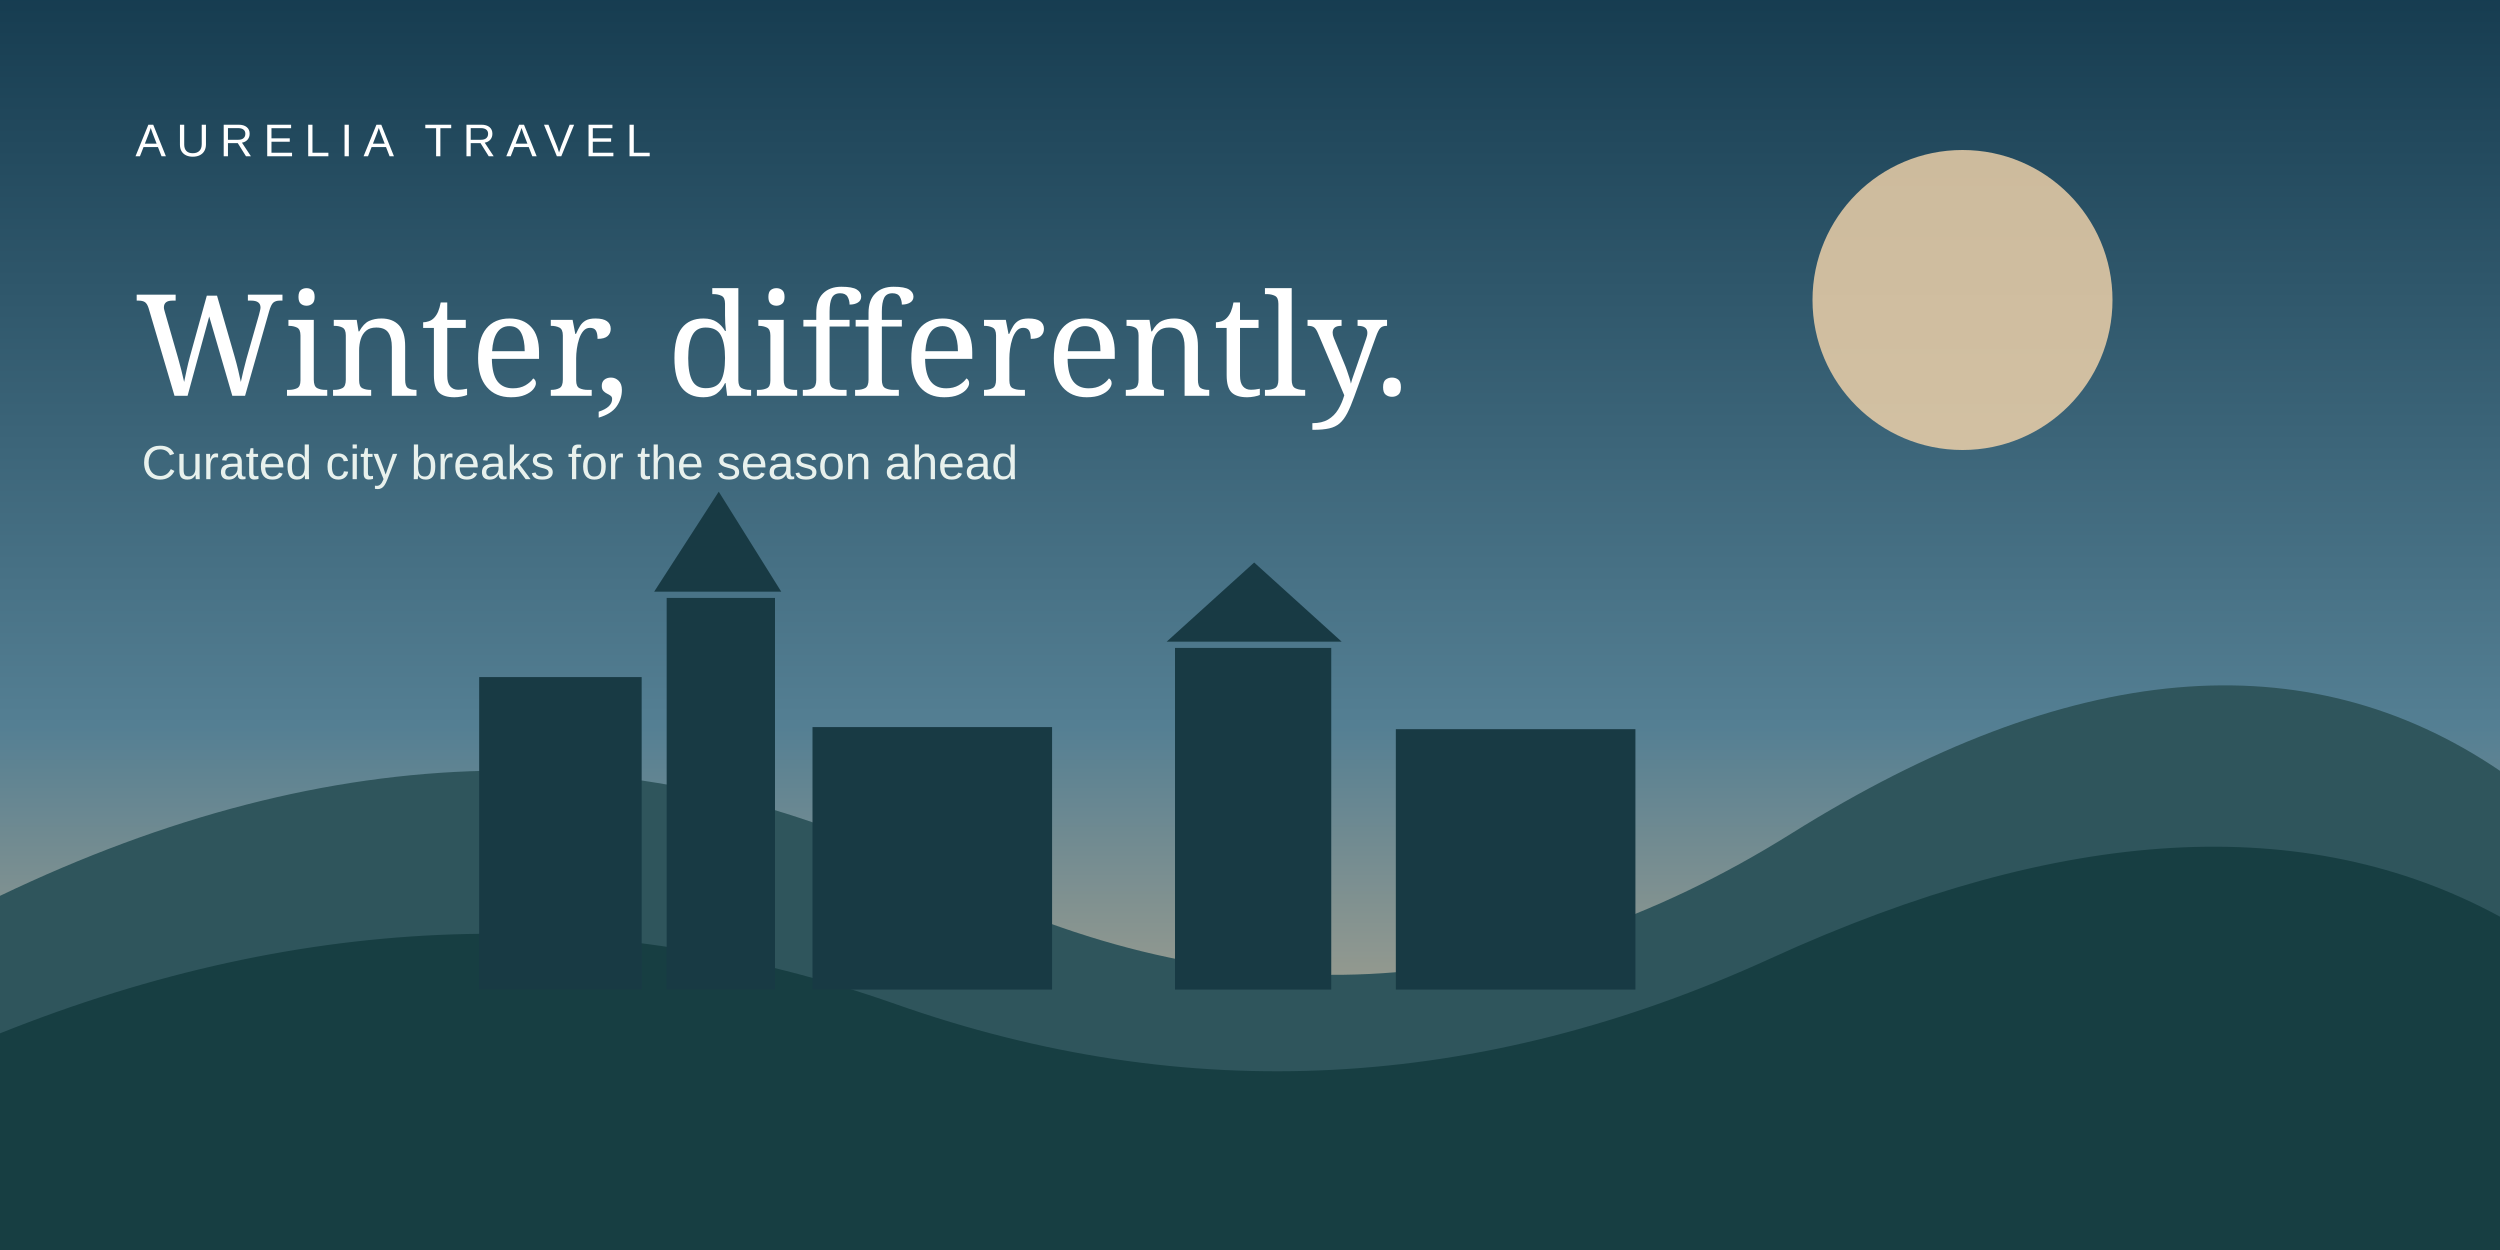
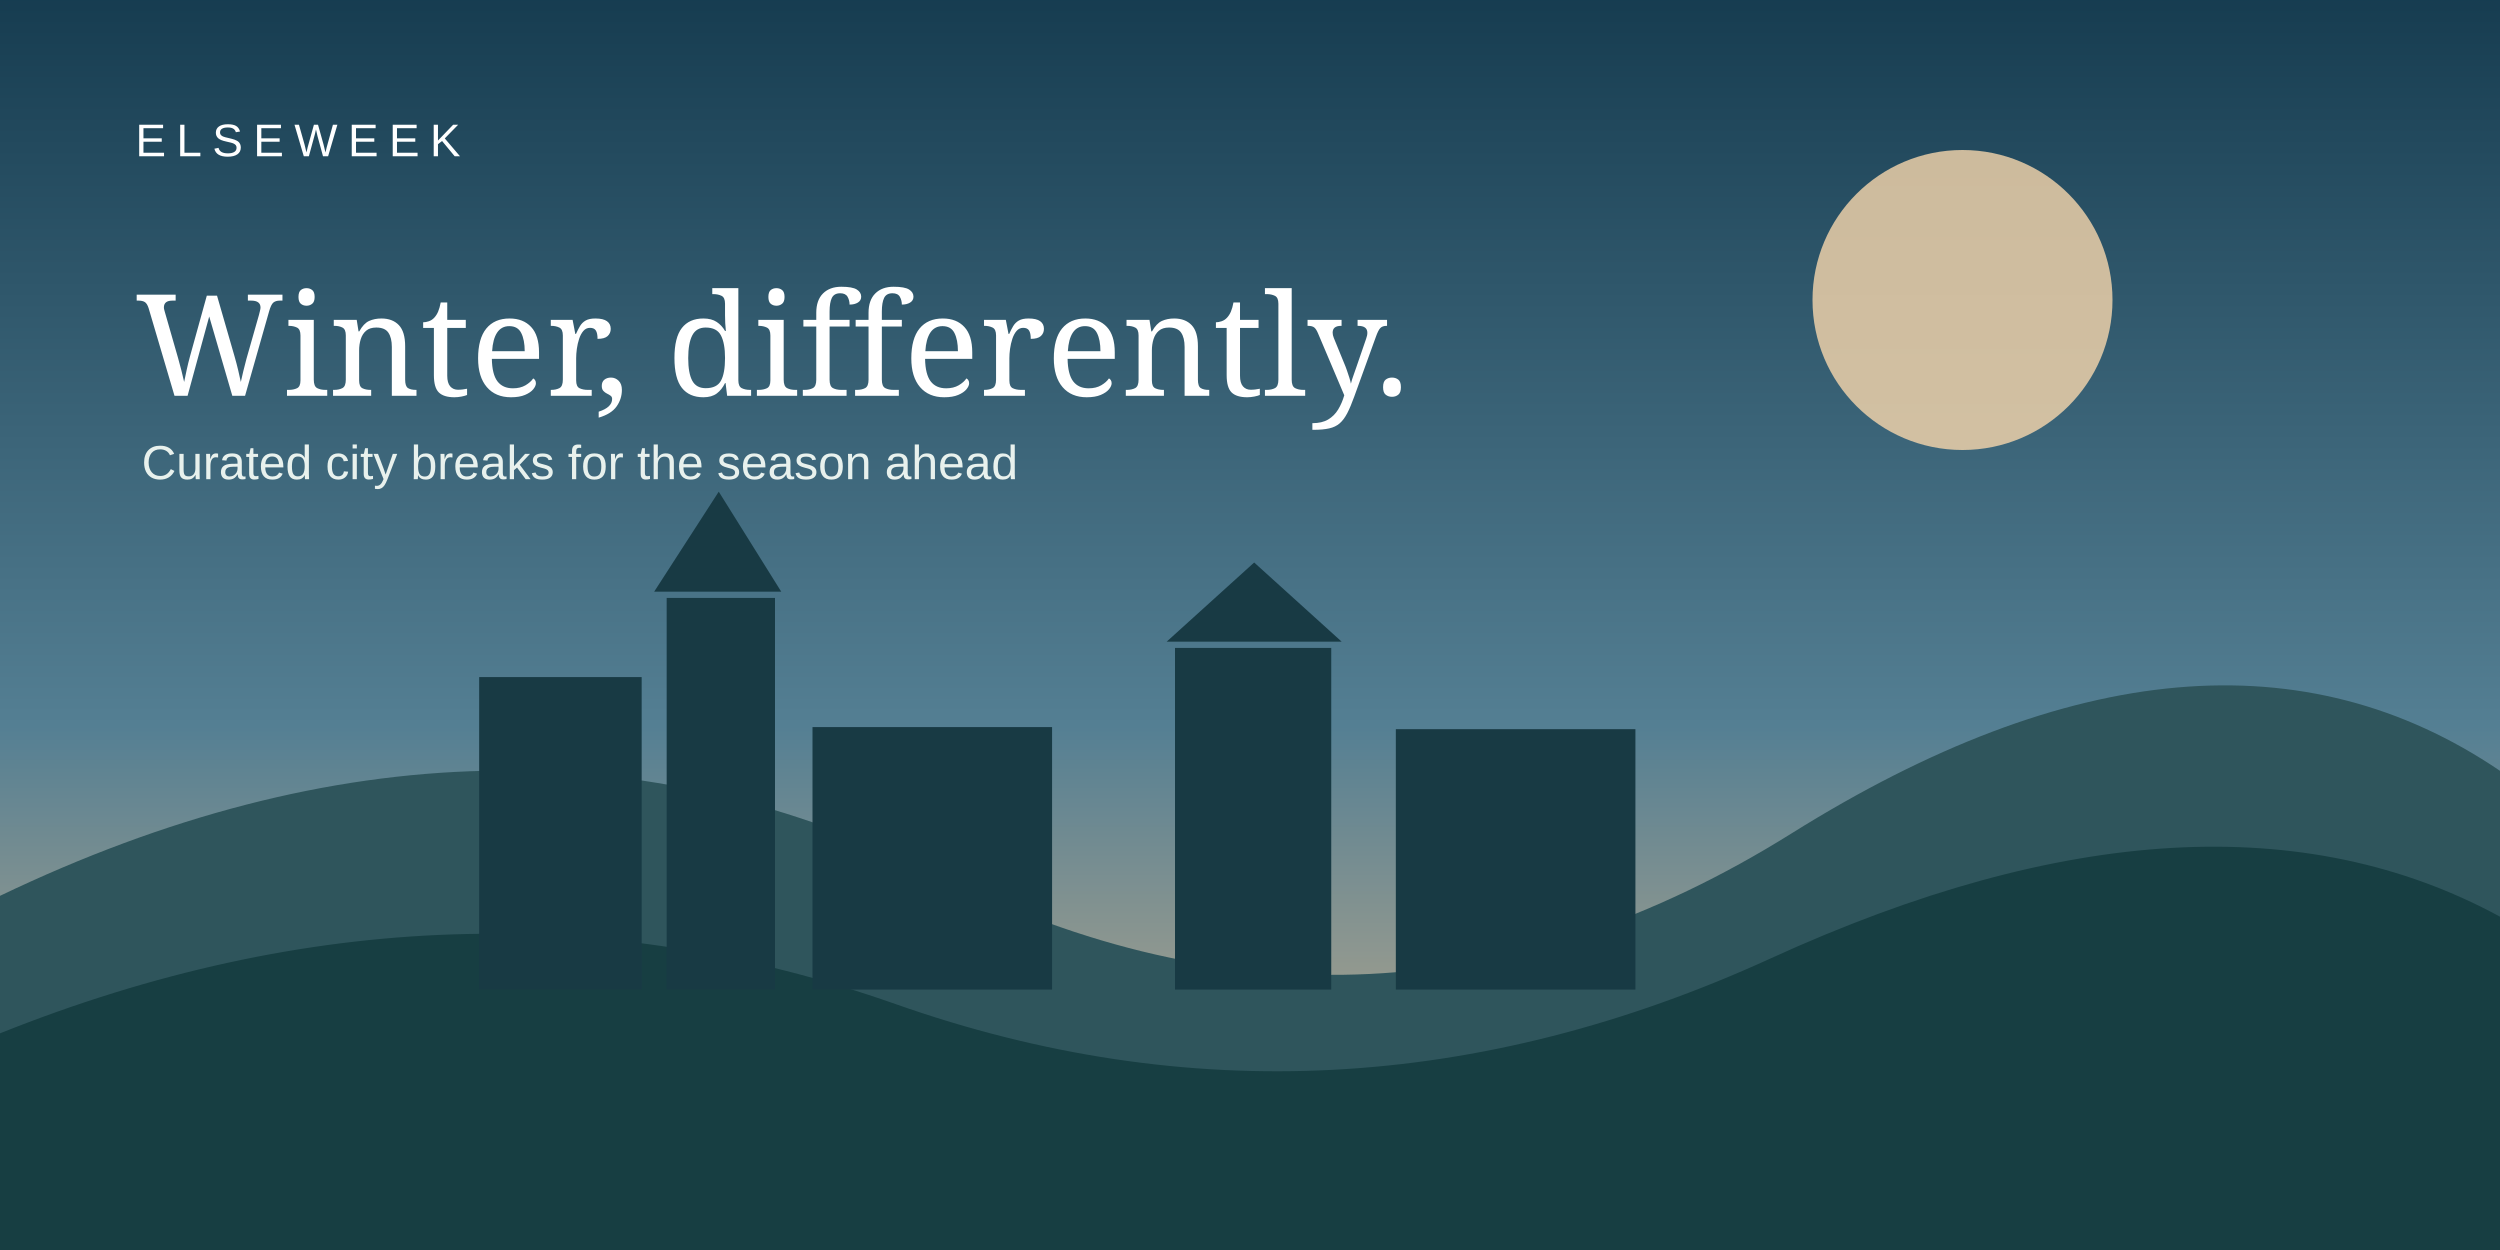
<svg xmlns="http://www.w3.org/2000/svg" width="1200" height="600" viewBox="0 0 1200 600">
  <defs>
    <linearGradient id="sky" x2="0" y2="1">
      <stop stop-color="#163c50" />
      <stop offset=".58" stop-color="#547f93" />
      <stop offset="1" stop-color="#d9b68b" />
    </linearGradient>
  </defs>
  <rect width="1200" height="600" fill="url(#sky)" />
  <circle cx="942" cy="144" r="72" fill="#f7d7ad" opacity=".8" />
  <path d="M0 430Q240 315 450 420T860 400T1200 370V600H0Z" fill="#2f555c" />
  <path d="M0 496Q220 408 430 482T850 460T1200 440V600H0Z" fill="#173e42" />
  <path d="M230 325h78v150h-78zM320 287h52v188h-52zM390 349h115v126H390zM564 311h75v164h-75zM670 350h115v125H670z" fill="#183a44" />
  <path d="M314 284h61l-30-48zM560 308h84l-42-38z" fill="#183a44" />
-   <text x="65" y="75" fill="#fff" font-family="Arial,sans-serif" font-size="22" letter-spacing="5">AURELIA TRAVEL</text>
+   <text x="65" y="75" fill="#fff" font-family="Arial,sans-serif" font-size="22" letter-spacing="5">ELSEWEEK</text>
  <text x="65" y="190" fill="#fff" font-family="Georgia,serif" font-size="68">Winter, differently.</text>
  <text x="68" y="230" fill="#e8f1ed" font-family="Arial,sans-serif" font-size="23">Curated city breaks for the season ahead</text>
</svg>
